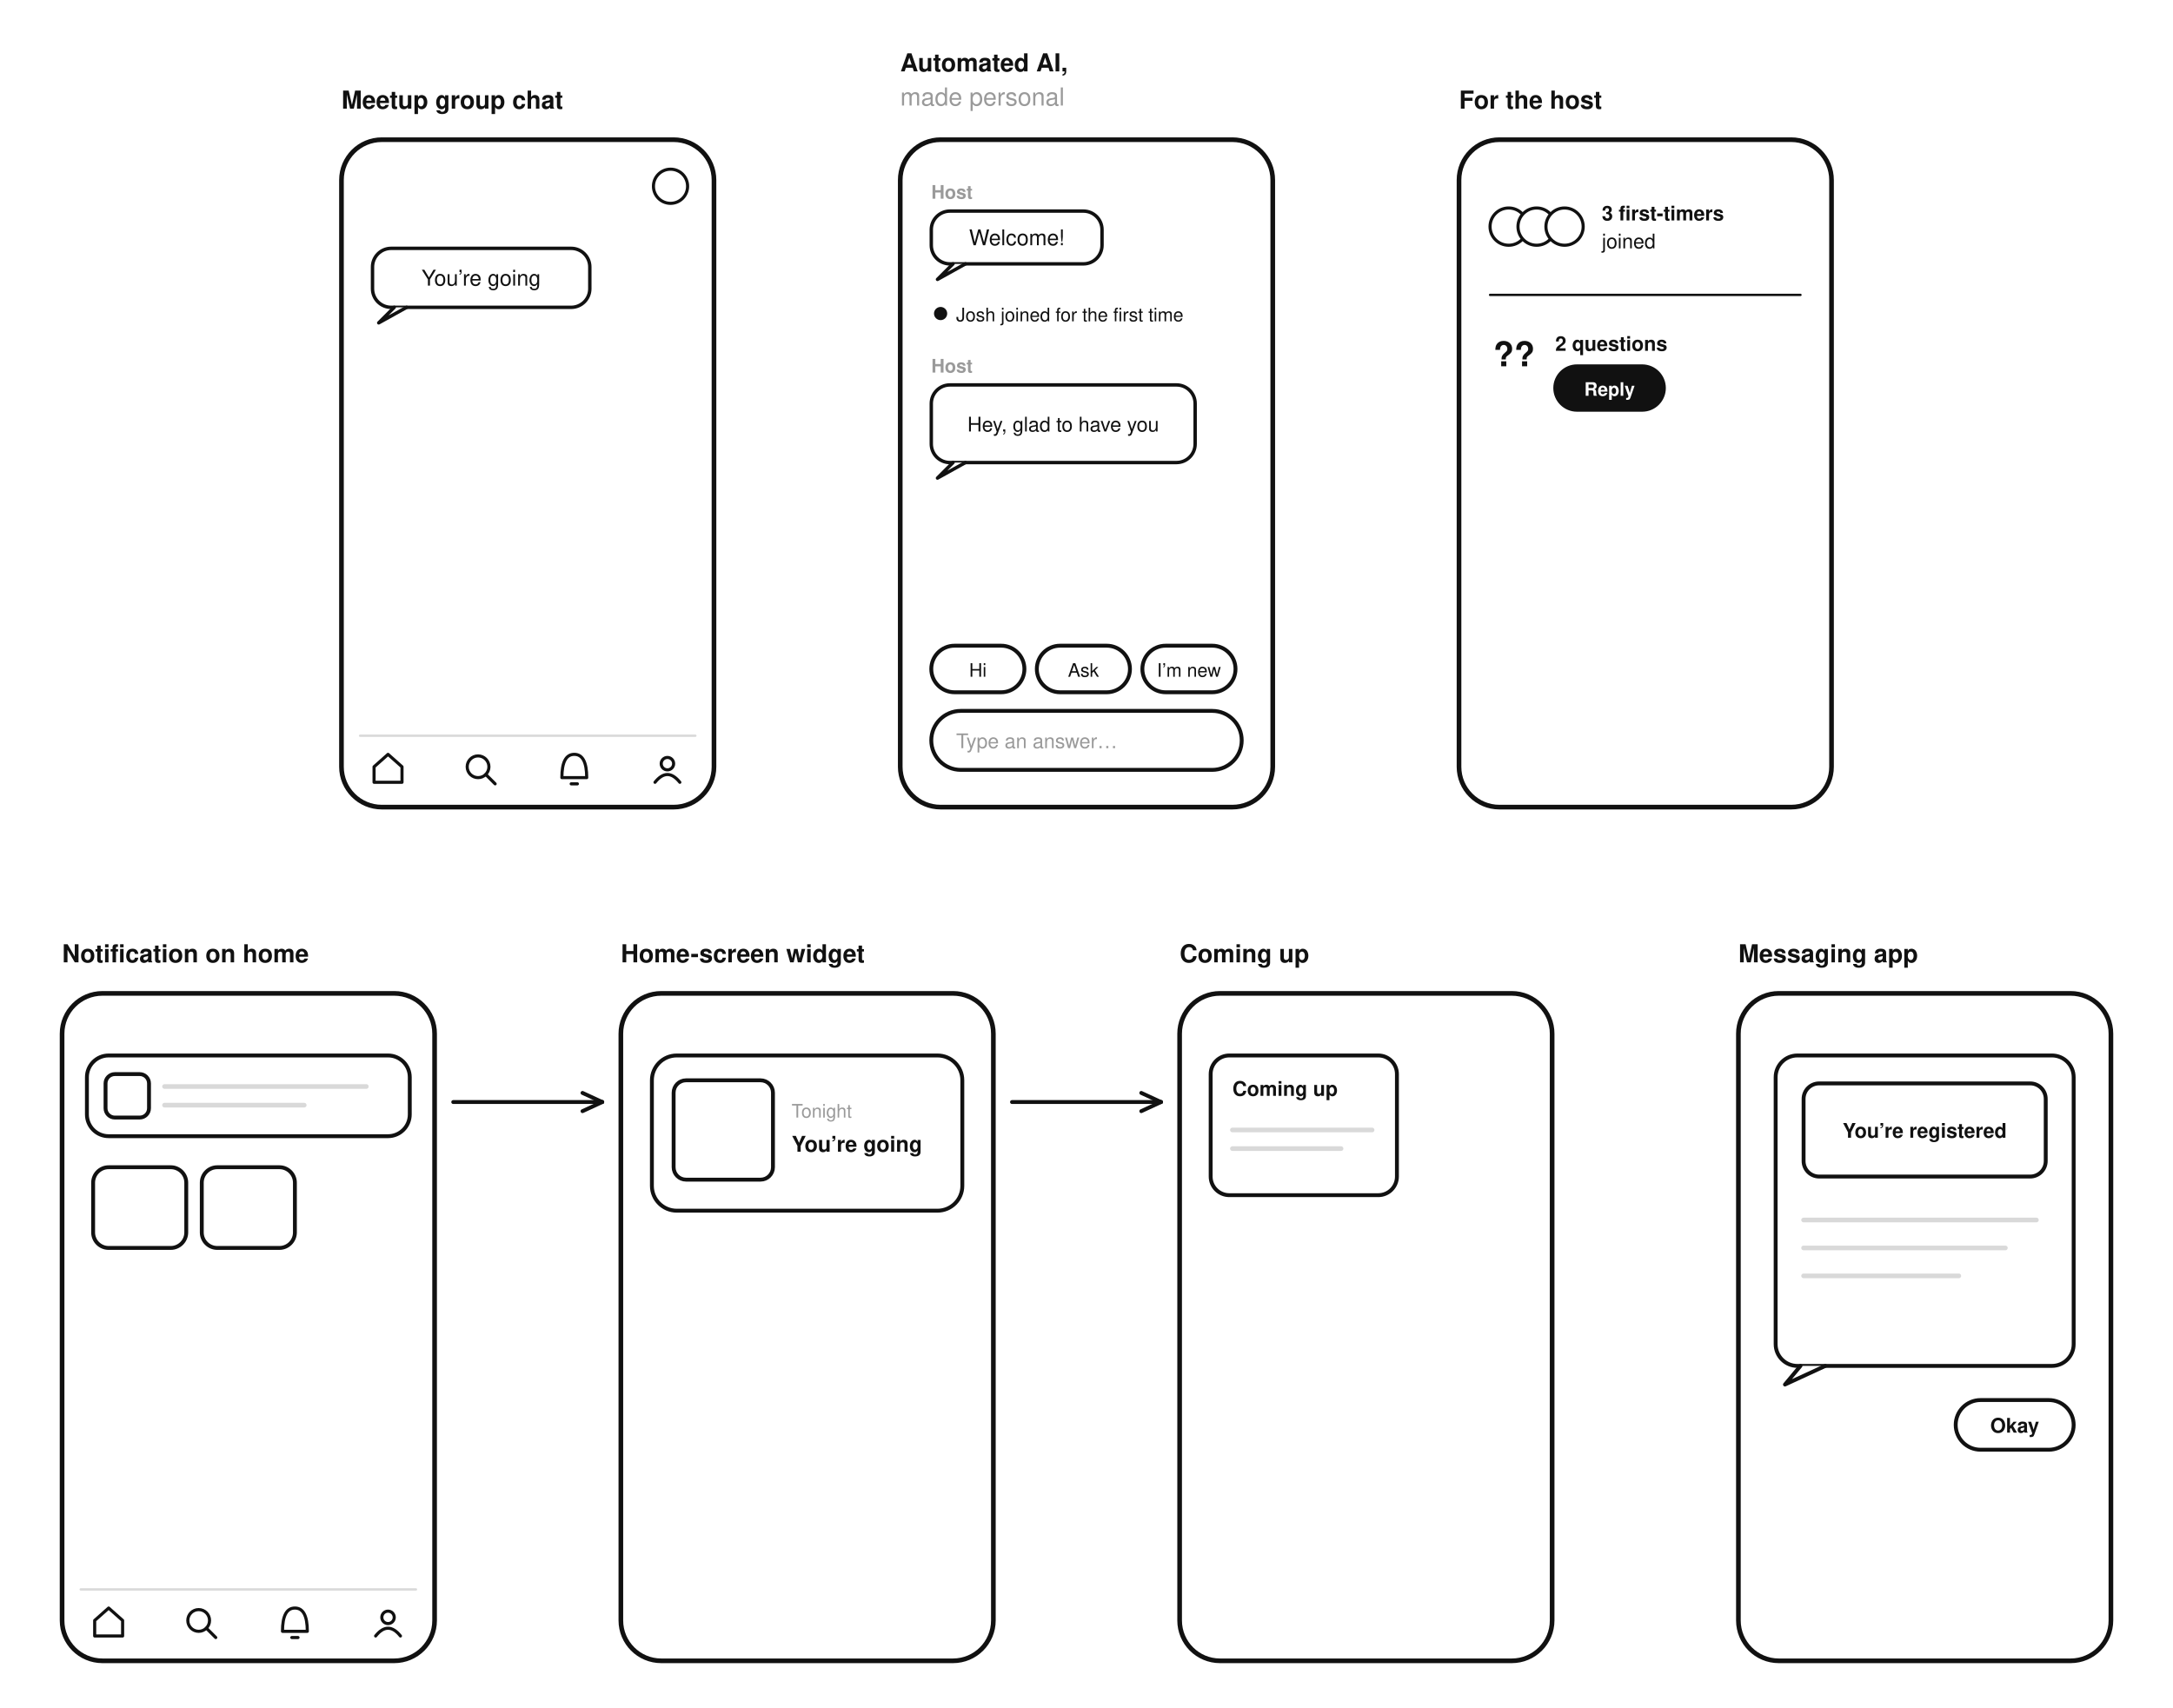
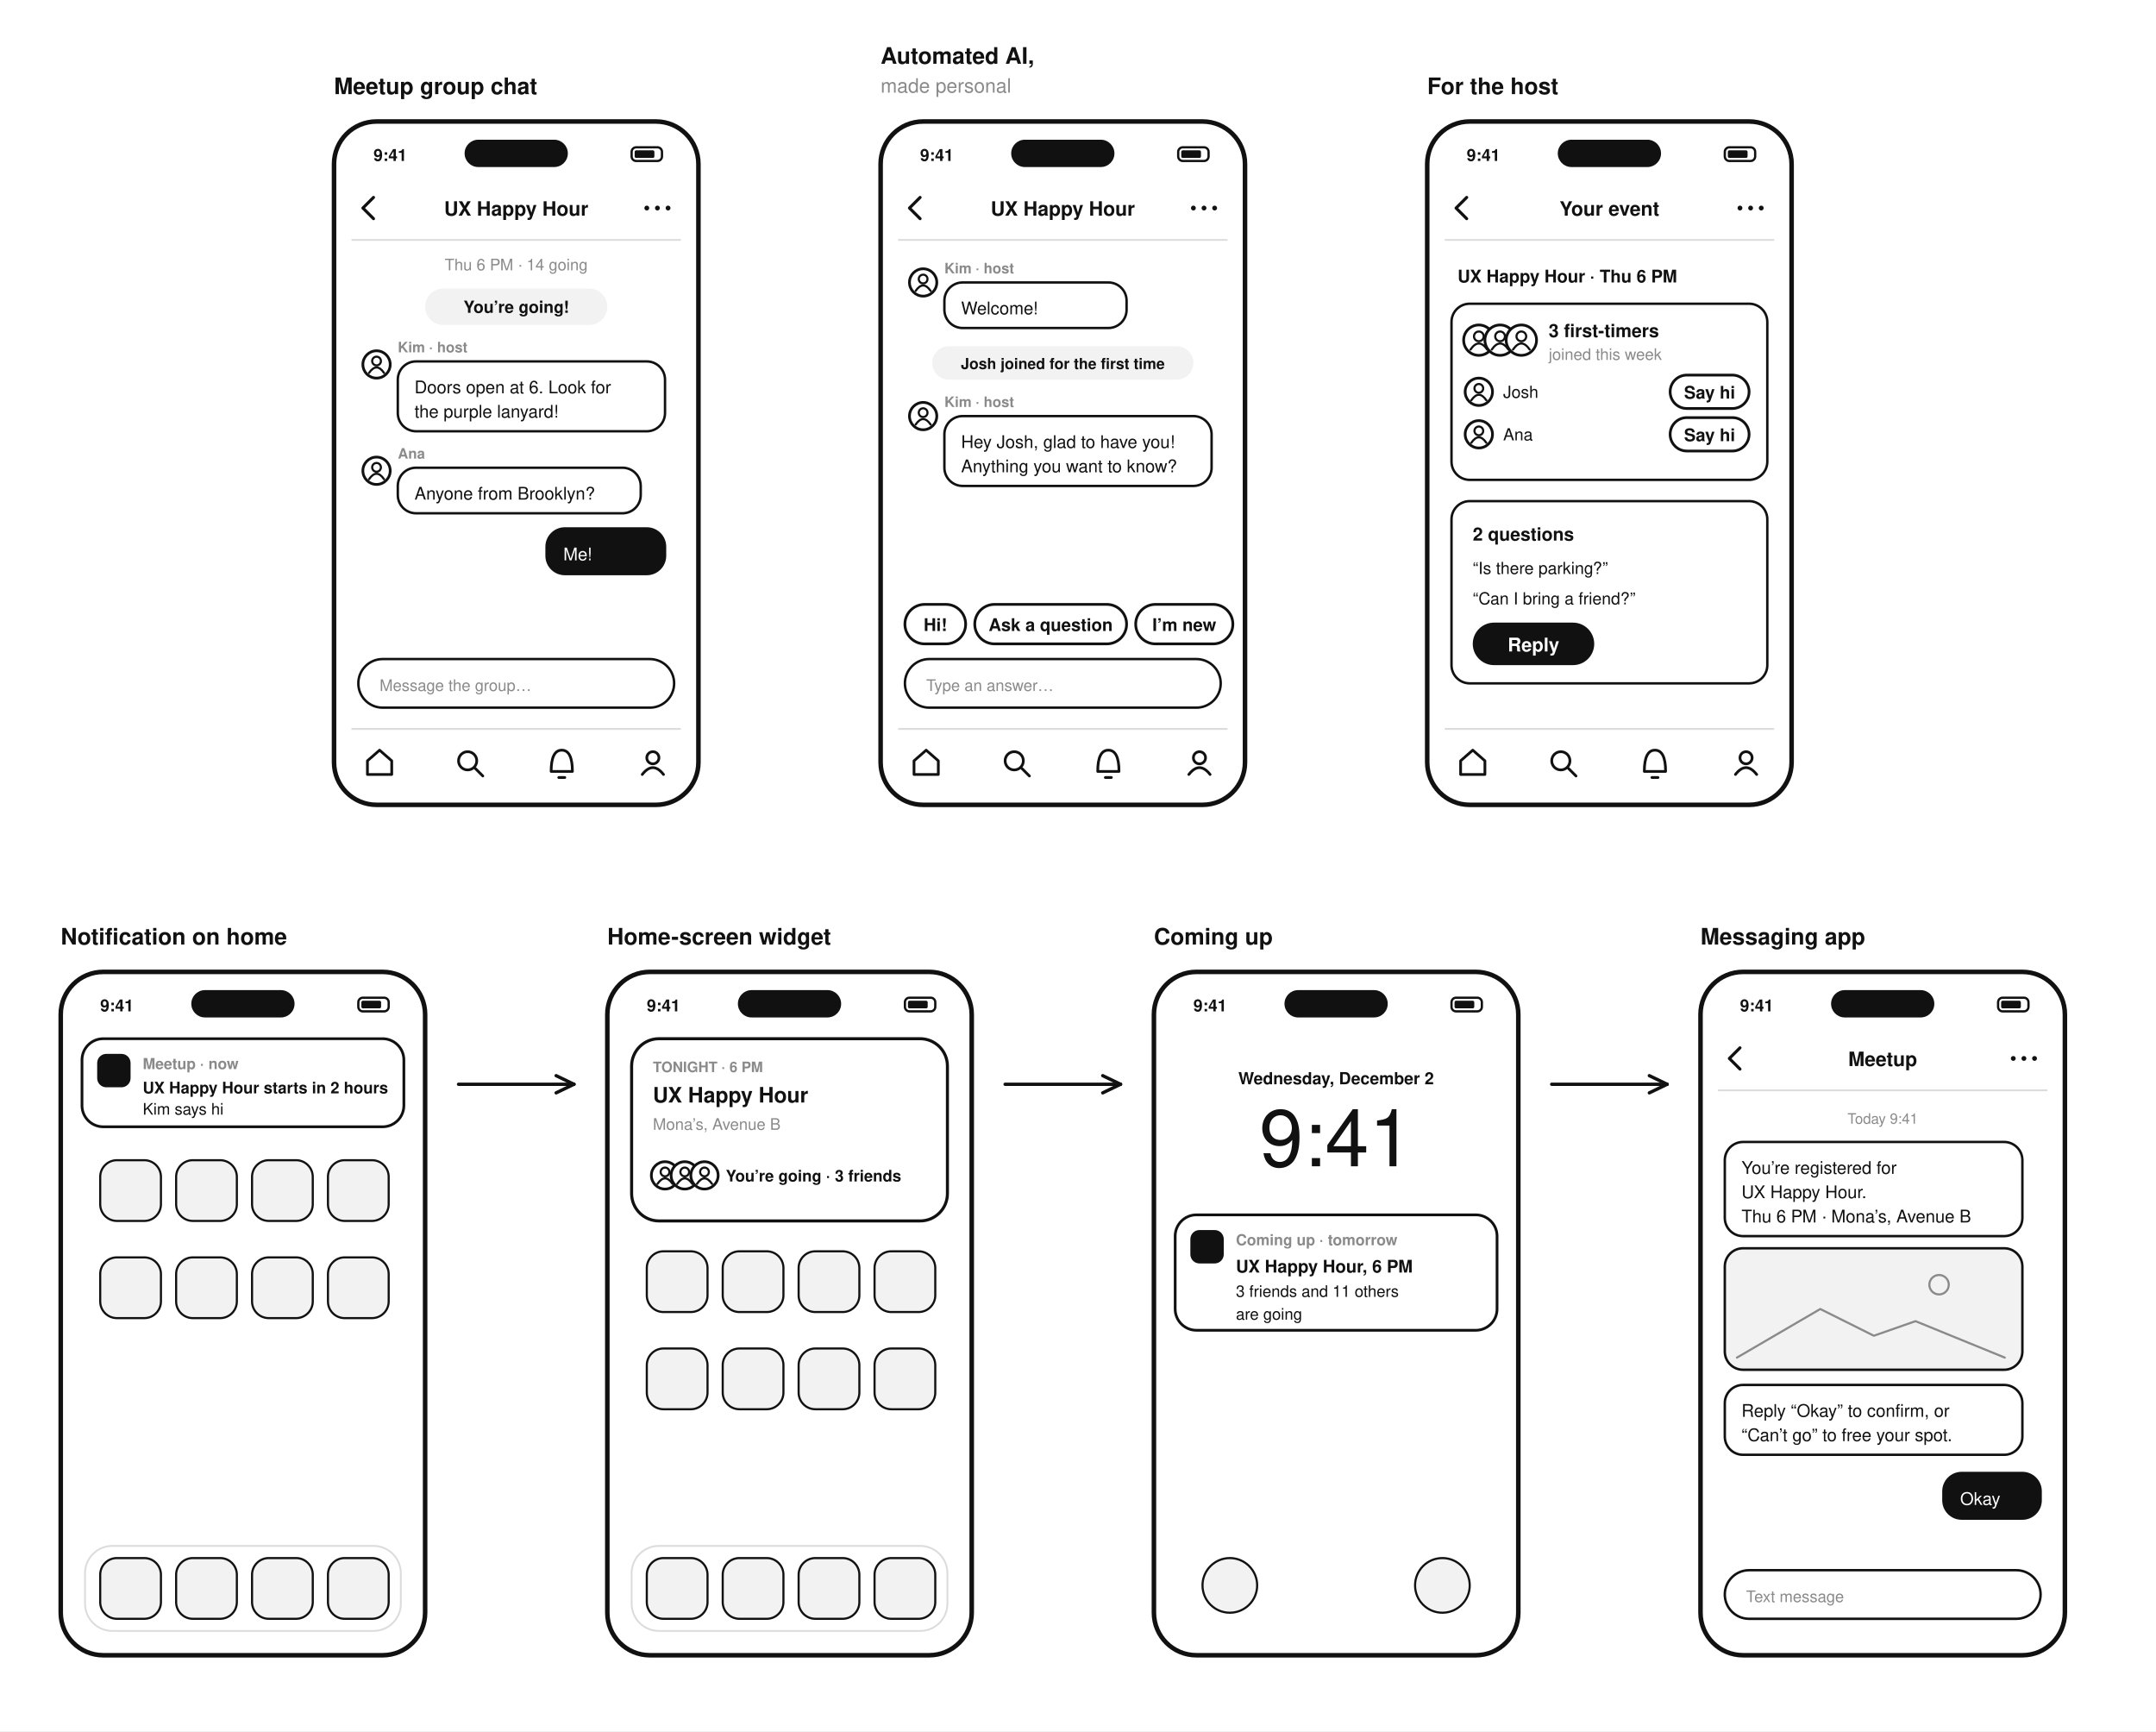
- <svg xmlns="http://www.w3.org/2000/svg" viewBox="70 50 1400 1100" font-family="Helvetica Neue, Helvetica, Arial, sans-serif">
-   <rect width="1600" height="1200" fill="#fff" />
-   <rect x="110" y="690" width="240" height="430" rx="26" fill="#fff" stroke="#111" stroke-width="3" />
-   <rect x="470" y="690" width="240" height="430" rx="26" fill="#fff" stroke="#111" stroke-width="3" />
-   <rect x="830" y="690" width="240" height="430" rx="26" fill="#fff" stroke="#111" stroke-width="3" />
-   <rect x="1190" y="690" width="240" height="430" rx="26" fill="#fff" stroke="#111" stroke-width="3" />
-   <rect x="290" y="140" width="240" height="430" rx="26" fill="#fff" stroke="#111" stroke-width="3" />
-   <rect x="650" y="140" width="240" height="430" rx="26" fill="#fff" stroke="#111" stroke-width="3" />
-   <rect x="1010" y="140" width="240" height="430" rx="26" fill="#fff" stroke="#111" stroke-width="3" />
-   <text x="290" y="120" font-size="16" font-weight="700" text-anchor="start" fill="#111">Meetup group chat</text>
-   <circle cx="502" cy="170" r="11" fill="none" stroke="#111" stroke-width="2" />
-   <rect x="310" y="210" width="140" height="38" rx="12" fill="#fff" stroke="#111" stroke-width="2.2" />
-   <path d="M324,248 l-10,10 l18,-10" stroke="#111" stroke-width="2.2" fill="#fff" stroke-linecap="round" stroke-linejoin="round" />
-   <text x="380.0" y="234.0" font-size="14" font-weight="400" text-anchor="middle" fill="#111">You’re going</text>
-   <line x1="302" y1="524" x2="518" y2="524" stroke="#d9d9d9" stroke-width="1.5" stroke-linecap="round" />
-   <path d="M311.0,554 V544 L320.0,536 L329.0,544 V554 Z" stroke="#111" stroke-width="2" fill="none" stroke-linecap="round" stroke-linejoin="round" />
-   <circle cx="378.0" cy="544" r="7" fill="none" stroke="#111" stroke-width="2" />
-   <line x1="383.0" y1="549" x2="389.0" y2="555" stroke="#111" stroke-width="2" stroke-linecap="round" />
-   <path d="M432.0,551 Q432.0,536 440.0,536 Q448.0,536 448.0,551 Z M438.0,555 h4" stroke="#111" stroke-width="2" fill="none" stroke-linecap="round" stroke-linejoin="round" />
-   <circle cx="500.0" cy="542" r="4" fill="none" stroke="#111" stroke-width="2" />
-   <path d="M492.0,554 Q500.0,544 508.0,554" stroke="#111" stroke-width="2" fill="none" stroke-linecap="round" stroke-linejoin="round" />
-   <text x="650" y="96" font-size="16" font-weight="700" text-anchor="start" fill="#111">Automated AI,</text>
-   <text x="650" y="118" font-size="16" font-weight="400" text-anchor="start" fill="#9a9a9a">made personal</text>
-   <text x="670" y="178" font-size="12" font-weight="600" text-anchor="start" fill="#9a9a9a">Host</text>
-   <rect x="670" y="186" width="110" height="34" rx="12" fill="#fff" stroke="#111" stroke-width="2.2" />
-   <path d="M684,220 l-10,10 l18,-10" stroke="#111" stroke-width="2.2" fill="#fff" stroke-linecap="round" stroke-linejoin="round" />
-   <text x="725.0" y="208.0" font-size="14" font-weight="400" text-anchor="middle" fill="#111">Welcome!</text>
-   <circle cx="676" cy="252" r="3" fill="#111" stroke="#111" stroke-width="2.5" />
-   <text x="686" y="257" font-size="12" font-weight="400" text-anchor="start" fill="#111">Josh joined for the first time</text>
-   <text x="670" y="290" font-size="12" font-weight="600" text-anchor="start" fill="#9a9a9a">Host</text>
-   <rect x="670" y="298" width="170" height="50" rx="12" fill="#fff" stroke="#111" stroke-width="2.2" />
-   <path d="M684,348 l-10,10 l18,-10" stroke="#111" stroke-width="2.2" fill="#fff" stroke-linecap="round" stroke-linejoin="round" />
-   <text x="755.0" y="328.0" font-size="13" font-weight="400" text-anchor="middle" fill="#111">Hey, glad to have you</text>
-   <rect x="670" y="466" width="60" height="30" rx="15" fill="none" stroke="#111" stroke-width="2.5" />
-   <text x="700" y="486" font-size="12" font-weight="400" text-anchor="middle" fill="#111">Hi</text>
-   <rect x="738" y="466" width="60" height="30" rx="15" fill="none" stroke="#111" stroke-width="2.5" />
-   <text x="768" y="486" font-size="12" font-weight="400" text-anchor="middle" fill="#111">Ask</text>
-   <rect x="806" y="466" width="60" height="30" rx="15" fill="none" stroke="#111" stroke-width="2.5" />
-   <text x="836" y="486" font-size="12" font-weight="400" text-anchor="middle" fill="#111">I’m new</text>
-   <rect x="670" y="508" width="200" height="38" rx="19" fill="none" stroke="#111" stroke-width="2.5" />
-   <text x="686" y="532" font-size="13" font-weight="400" text-anchor="start" fill="#9a9a9a">Type an answer…</text>
-   <text x="1010" y="120" font-size="16" font-weight="700" text-anchor="start" fill="#111">For the host</text>
-   <circle cx="1042" cy="196" r="12" fill="#fff" stroke="#111" stroke-width="2" />
-   <circle cx="1060" cy="196" r="12" fill="#fff" stroke="#111" stroke-width="2" />
-   <circle cx="1078" cy="196" r="12" fill="#fff" stroke="#111" stroke-width="2" />
-   <text x="1102" y="192" font-size="13" font-weight="600" text-anchor="start" fill="#111">3 first-timers</text>
-   <text x="1102" y="210" font-size="13" font-weight="400" text-anchor="start" fill="#111">joined</text>
-   <line x1="1030" y1="240" x2="1230" y2="240" stroke="#111" stroke-width="1.5" stroke-linecap="round" />
-   <text x="1032" y="286" font-size="22" font-weight="700" text-anchor="start" fill="#111">??</text>
-   <text x="1072" y="276" font-size="13" font-weight="600" text-anchor="start" fill="#111">2 questions</text>
-   <rect x="1072" y="286" width="70" height="28" rx="14" fill="#111" stroke="#111" stroke-width="2.5" />
-   <text x="1107" y="305" font-size="12" font-weight="600" text-anchor="middle" fill="#fff">Reply</text>
-   <text x="110" y="670" font-size="16" font-weight="700" text-anchor="start" fill="#111">Notification on home</text>
-   <rect x="126" y="730" width="208" height="52" rx="14" fill="none" stroke="#111" stroke-width="2.5" />
-   <rect x="138" y="742" width="28" height="28" rx="6" fill="none" stroke="#111" stroke-width="2.5" />
-   <line x1="176" y1="750" x2="306" y2="750" stroke="#d9d9d9" stroke-width="3" stroke-linecap="round" />
-   <line x1="176" y1="762" x2="266" y2="762" stroke="#d9d9d9" stroke-width="3" stroke-linecap="round" />
-   <rect x="130" y="802" width="60" height="52" rx="10" fill="none" stroke="#111" stroke-width="2.5" />
-   <rect x="200" y="802" width="60" height="52" rx="10" fill="none" stroke="#111" stroke-width="2.5" />
-   <line x1="122" y1="1074" x2="338" y2="1074" stroke="#d9d9d9" stroke-width="1.5" stroke-linecap="round" />
-   <path d="M131.0,1104 V1094 L140.0,1086 L149.0,1094 V1104 Z" stroke="#111" stroke-width="2" fill="none" stroke-linecap="round" stroke-linejoin="round" />
-   <circle cx="198.0" cy="1094" r="7" fill="none" stroke="#111" stroke-width="2" />
-   <line x1="203.0" y1="1099" x2="209.0" y2="1105" stroke="#111" stroke-width="2" stroke-linecap="round" />
-   <path d="M252.0,1101 Q252.0,1086 260.0,1086 Q268.0,1086 268.0,1101 Z M258.0,1105 h4" stroke="#111" stroke-width="2" fill="none" stroke-linecap="round" stroke-linejoin="round" />
-   <circle cx="320.0" cy="1092" r="4" fill="none" stroke="#111" stroke-width="2" />
-   <path d="M312.0,1104 Q320.0,1094 328.0,1104" stroke="#111" stroke-width="2" fill="none" stroke-linecap="round" stroke-linejoin="round" />
-   <text x="470" y="670" font-size="16" font-weight="700" text-anchor="start" fill="#111">Home-screen widget</text>
-   <rect x="490" y="730" width="200" height="100" rx="16" fill="none" stroke="#111" stroke-width="2.5" />
-   <rect x="504" y="746" width="64" height="64" rx="8" fill="none" stroke="#111" stroke-width="2.5" />
-   <text x="580" y="770" font-size="12" font-weight="400" text-anchor="start" fill="#9a9a9a">Tonight</text>
-   <text x="580" y="792" font-size="14" font-weight="600" text-anchor="start" fill="#111">You’re going</text>
-   <text x="830" y="670" font-size="16" font-weight="700" text-anchor="start" fill="#111">Coming up</text>
-   <rect x="850" y="730" width="120" height="90" rx="12" fill="none" stroke="#111" stroke-width="2.5" />
-   <text x="864" y="756" font-size="13" font-weight="600" text-anchor="start" fill="#111">Coming up</text>
-   <line x1="864" y1="778" x2="954" y2="778" stroke="#d9d9d9" stroke-width="3" stroke-linecap="round" />
-   <line x1="864" y1="790" x2="934" y2="790" stroke="#d9d9d9" stroke-width="3" stroke-linecap="round" />
-   <text x="1190" y="670" font-size="16" font-weight="700" text-anchor="start" fill="#111">Messaging app</text>
-   <rect x="1214" y="730" width="192" height="200" rx="14" fill="none" stroke="#111" stroke-width="2.5" />
-   <rect x="1232" y="748" width="156" height="60" rx="10" fill="none" stroke="#111" stroke-width="2.5" />
-   <text x="1310" y="783" font-size="13" font-weight="600" text-anchor="middle" fill="#111">You’re registered</text>
-   <line x1="1232" y1="836" x2="1382" y2="836" stroke="#d9d9d9" stroke-width="3" stroke-linecap="round" />
-   <line x1="1232" y1="854" x2="1362" y2="854" stroke="#d9d9d9" stroke-width="3" stroke-linecap="round" />
-   <line x1="1232" y1="872" x2="1332" y2="872" stroke="#d9d9d9" stroke-width="3" stroke-linecap="round" />
-   <path d="M1230,930 l-10,12 l26,-12" stroke="#111" stroke-width="2.5" fill="#fff" stroke-linecap="round" stroke-linejoin="round" />
-   <rect x="1330" y="952" width="76" height="32" rx="16" fill="none" stroke="#111" stroke-width="2.5" />
-   <text x="1368" y="973" font-size="13" font-weight="600" text-anchor="middle" fill="#111">Okay</text>
-   <line x1="362" y1="760" x2="458" y2="760" stroke="#111" stroke-width="2.5" stroke-linecap="round" />
-   <line x1="458" y1="760" x2="445.294" y2="754.121" stroke="#111" stroke-width="2.5" stroke-linecap="round" />
-   <line x1="458" y1="760" x2="445.294" y2="765.879" stroke="#111" stroke-width="2.5" stroke-linecap="round" />
-   <line x1="722" y1="760" x2="818" y2="760" stroke="#111" stroke-width="2.5" stroke-linecap="round" />
-   <line x1="818" y1="760" x2="805.294" y2="754.121" stroke="#111" stroke-width="2.5" stroke-linecap="round" />
-   <line x1="818" y1="760" x2="805.294" y2="765.879" stroke="#111" stroke-width="2.5" stroke-linecap="round" />
+ <svg xmlns="http://www.w3.org/2000/svg" viewBox="70 40 1420 1140" font-family="Helvetica Neue, Helvetica, Arial, sans-serif">
+   <rect x="70" y="40" width="1420" height="1140" fill="#fff" />
+   <rect x="290" y="120" width="240" height="450" rx="28" fill="#fff" stroke="#111" stroke-width="3" />
+   <text x="316" y="146" font-size="11" font-weight="700" text-anchor="start" fill="#111">9:41</text>
+   <rect x="376.0" y="132" width="68" height="18" rx="9" fill="#111" stroke="#111" stroke-width="0" />
+   <rect x="486" y="137" width="20" height="9" rx="3" fill="none" stroke="#111" stroke-width="1.5" />
+   <rect x="488" y="139" width="13" height="5" rx="1" fill="#111" stroke="#111" stroke-width="0" />
+   <rect x="650" y="120" width="240" height="450" rx="28" fill="#fff" stroke="#111" stroke-width="3" />
+   <text x="676" y="146" font-size="11" font-weight="700" text-anchor="start" fill="#111">9:41</text>
+   <rect x="736.0" y="132" width="68" height="18" rx="9" fill="#111" stroke="#111" stroke-width="0" />
+   <rect x="846" y="137" width="20" height="9" rx="3" fill="none" stroke="#111" stroke-width="1.5" />
+   <rect x="848" y="139" width="13" height="5" rx="1" fill="#111" stroke="#111" stroke-width="0" />
+   <rect x="1010" y="120" width="240" height="450" rx="28" fill="#fff" stroke="#111" stroke-width="3" />
+   <text x="1036" y="146" font-size="11" font-weight="700" text-anchor="start" fill="#111">9:41</text>
+   <rect x="1096.0" y="132" width="68" height="18" rx="9" fill="#111" stroke="#111" stroke-width="0" />
+   <rect x="1206" y="137" width="20" height="9" rx="3" fill="none" stroke="#111" stroke-width="1.5" />
+   <rect x="1208" y="139" width="13" height="5" rx="1" fill="#111" stroke="#111" stroke-width="0" />
+   <rect x="110" y="680" width="240" height="450" rx="28" fill="#fff" stroke="#111" stroke-width="3" />
+   <text x="136" y="706" font-size="11" font-weight="700" text-anchor="start" fill="#111">9:41</text>
+   <rect x="196.0" y="692" width="68" height="18" rx="9" fill="#111" stroke="#111" stroke-width="0" />
+   <rect x="306" y="697" width="20" height="9" rx="3" fill="none" stroke="#111" stroke-width="1.5" />
+   <rect x="308" y="699" width="13" height="5" rx="1" fill="#111" stroke="#111" stroke-width="0" />
+   <rect x="470" y="680" width="240" height="450" rx="28" fill="#fff" stroke="#111" stroke-width="3" />
+   <text x="496" y="706" font-size="11" font-weight="700" text-anchor="start" fill="#111">9:41</text>
+   <rect x="556.0" y="692" width="68" height="18" rx="9" fill="#111" stroke="#111" stroke-width="0" />
+   <rect x="666" y="697" width="20" height="9" rx="3" fill="none" stroke="#111" stroke-width="1.5" />
+   <rect x="668" y="699" width="13" height="5" rx="1" fill="#111" stroke="#111" stroke-width="0" />
+   <rect x="830" y="680" width="240" height="450" rx="28" fill="#fff" stroke="#111" stroke-width="3" />
+   <text x="856" y="706" font-size="11" font-weight="700" text-anchor="start" fill="#111">9:41</text>
+   <rect x="916.0" y="692" width="68" height="18" rx="9" fill="#111" stroke="#111" stroke-width="0" />
+   <rect x="1026" y="697" width="20" height="9" rx="3" fill="none" stroke="#111" stroke-width="1.5" />
+   <rect x="1028" y="699" width="13" height="5" rx="1" fill="#111" stroke="#111" stroke-width="0" />
+   <rect x="1190" y="680" width="240" height="450" rx="28" fill="#fff" stroke="#111" stroke-width="3" />
+   <text x="1216" y="706" font-size="11" font-weight="700" text-anchor="start" fill="#111">9:41</text>
+   <rect x="1276.0" y="692" width="68" height="18" rx="9" fill="#111" stroke="#111" stroke-width="0" />
+   <rect x="1386" y="697" width="20" height="9" rx="3" fill="none" stroke="#111" stroke-width="1.5" />
+   <rect x="1388" y="699" width="13" height="5" rx="1" fill="#111" stroke="#111" stroke-width="0" />
+   <text x="290" y="102" font-size="15" font-weight="700" text-anchor="start" fill="#111">Meetup group chat</text>
+   <path d="M316,170 l-7,7 l7,7" stroke="#111" stroke-width="2" fill="none" stroke-linecap="round" stroke-linejoin="round" />
+   <text x="410.0" y="182" font-size="13" font-weight="700" text-anchor="middle" fill="#111">UX Happy Hour</text>
+   <circle cx="496" cy="177" r="1.6" fill="#111" stroke="#111" stroke-width="0" />
+   <circle cx="503" cy="177" r="1.6" fill="#111" stroke="#111" stroke-width="0" />
+   <circle cx="510" cy="177" r="1.6" fill="#111" stroke="#111" stroke-width="0" />
+   <line x1="302" y1="198" x2="518" y2="198" stroke="#dcdcdc" stroke-width="1.2" stroke-linecap="round" />
+   <text x="410.0" y="194" font-size="1" font-weight="400" text-anchor="start" fill="#111" />
+   <text x="410.0" y="218" font-size="10.5" font-weight="400" text-anchor="middle" fill="#8a8a8a">Thu 6 PM · 14 going</text>
+   <rect x="350" y="230" width="120" height="24" rx="12" fill="#f2f2f2" stroke="#111" stroke-width="0" />
+   <text x="410" y="246" font-size="11" font-weight="700" text-anchor="middle" fill="#111">You’re going!</text>
+   <circle cx="318" cy="280" r="9" fill="#fff" stroke="#111" stroke-width="1.8" />
+   <circle cx="318" cy="277.75" r="2.88" fill="none" stroke="#111" stroke-width="1.4" />
+   <path d="M313.05,285.58 q4.95,-7.2 9.9,0" stroke="#111" stroke-width="1.4" fill="none" stroke-linecap="round" stroke-linejoin="round" />
+   <text x="332" y="272" font-size="9.5" font-weight="700" text-anchor="start" fill="#8a8a8a">Kim · host</text>
+   <rect x="332" y="278" width="176" height="46" rx="12" fill="#fff" stroke="#111" stroke-width="1.6" />
+   <text x="343" y="299" font-size="11.5" font-weight="400" text-anchor="start" fill="#111">Doors open at 6. Look for</text>
+   <text x="343" y="315" font-size="11.5" font-weight="400" text-anchor="start" fill="#111">the purple lanyard!</text>
+   <circle cx="318" cy="350" r="9" fill="#fff" stroke="#111" stroke-width="1.8" />
+   <circle cx="318" cy="347.75" r="2.88" fill="none" stroke="#111" stroke-width="1.4" />
+   <path d="M313.05,355.58 q4.95,-7.2 9.9,0" stroke="#111" stroke-width="1.4" fill="none" stroke-linecap="round" stroke-linejoin="round" />
+   <text x="332" y="342" font-size="9.5" font-weight="700" text-anchor="start" fill="#8a8a8a">Ana</text>
+   <rect x="332" y="348" width="160" height="30" rx="12" fill="#fff" stroke="#111" stroke-width="1.6" />
+   <text x="343" y="369" font-size="11.5" font-weight="400" text-anchor="start" fill="#111">Anyone from Brooklyn?</text>
+   <rect x="430" y="388" width="78" height="30" rx="12" fill="#111" stroke="#111" stroke-width="1.6" />
+   <text x="441" y="409" font-size="11.5" font-weight="400" text-anchor="start" fill="#fff">Me!</text>
+   <rect x="306" y="474" width="208" height="32" rx="16" fill="#fff" stroke="#111" stroke-width="1.6" />
+   <text x="320" y="495" font-size="10.5" font-weight="400" text-anchor="start" fill="#8a8a8a">Message the group…</text>
+   <line x1="302" y1="520" x2="518" y2="520" stroke="#dcdcdc" stroke-width="1.2" stroke-linecap="round" />
+   <path d="M312.0,550 V541 L320.0,534 L328.0,541 V550 Z" stroke="#111" stroke-width="1.8" fill="none" stroke-linecap="round" stroke-linejoin="round" />
+   <circle cx="378.0" cy="541" r="6" fill="none" stroke="#111" stroke-width="1.8" />
+   <line x1="383.0" y1="546" x2="388.0" y2="551" stroke="#111" stroke-width="1.8" stroke-linecap="round" />
+   <path d="M433.0,548 Q433.0,534 440.0,534 Q447.0,534 447.0,548 Z M438.0,552 h4" stroke="#111" stroke-width="1.8" fill="none" stroke-linecap="round" stroke-linejoin="round" />
+   <circle cx="500.0" cy="539" r="4" fill="none" stroke="#111" stroke-width="1.8" />
+   <path d="M493.0,550 Q500.0,541 507.0,550" stroke="#111" stroke-width="1.8" fill="none" stroke-linecap="round" stroke-linejoin="round" />
+   <text x="650" y="82" font-size="15" font-weight="700" text-anchor="start" fill="#111">Automated AI,</text>
+   <text x="650" y="101" font-size="13" font-weight="400" text-anchor="start" fill="#8a8a8a">made personal</text>
+   <path d="M676,170 l-7,7 l7,7" stroke="#111" stroke-width="2" fill="none" stroke-linecap="round" stroke-linejoin="round" />
+   <text x="770.0" y="182" font-size="13" font-weight="700" text-anchor="middle" fill="#111">UX Happy Hour</text>
+   <circle cx="856" cy="177" r="1.6" fill="#111" stroke="#111" stroke-width="0" />
+   <circle cx="863" cy="177" r="1.6" fill="#111" stroke="#111" stroke-width="0" />
+   <circle cx="870" cy="177" r="1.6" fill="#111" stroke="#111" stroke-width="0" />
+   <line x1="662" y1="198" x2="878" y2="198" stroke="#dcdcdc" stroke-width="1.2" stroke-linecap="round" />
+   <circle cx="678" cy="226" r="9" fill="#fff" stroke="#111" stroke-width="1.8" />
+   <circle cx="678" cy="223.75" r="2.88" fill="none" stroke="#111" stroke-width="1.4" />
+   <path d="M673.05,231.58 q4.95,-7.2 9.9,0" stroke="#111" stroke-width="1.4" fill="none" stroke-linecap="round" stroke-linejoin="round" />
+   <text x="692" y="220" font-size="9.5" font-weight="700" text-anchor="start" fill="#8a8a8a">Kim · host</text>
+   <rect x="692" y="226" width="120" height="30" rx="12" fill="#fff" stroke="#111" stroke-width="1.6" />
+   <text x="703" y="247" font-size="11.5" font-weight="400" text-anchor="start" fill="#111">Welcome!</text>
+   <rect x="684" y="268" width="172" height="22" rx="11" fill="#f2f2f2" stroke="#111" stroke-width="0" />
+   <text x="770" y="283" font-size="10" font-weight="600" text-anchor="middle" fill="#111">Josh joined for the first time</text>
+   <circle cx="678" cy="314" r="9" fill="#fff" stroke="#111" stroke-width="1.8" />
+   <circle cx="678" cy="311.75" r="2.88" fill="none" stroke="#111" stroke-width="1.4" />
+   <path d="M673.05,319.58 q4.95,-7.2 9.9,0" stroke="#111" stroke-width="1.4" fill="none" stroke-linecap="round" stroke-linejoin="round" />
+   <text x="692" y="308" font-size="9.5" font-weight="700" text-anchor="start" fill="#8a8a8a">Kim · host</text>
+   <rect x="692" y="314" width="176" height="46" rx="12" fill="#fff" stroke="#111" stroke-width="1.6" />
+   <text x="703" y="335" font-size="11.5" font-weight="400" text-anchor="start" fill="#111">Hey Josh, glad to have you!</text>
+   <text x="703" y="351" font-size="11.5" font-weight="400" text-anchor="start" fill="#111">Anything you want to know?</text>
+   <rect x="666" y="438" width="40" height="26" rx="13.0" fill="#fff" stroke="#111" stroke-width="1.8" />
+   <text x="686.0" y="455.5" font-size="11.5" font-weight="600" text-anchor="middle" fill="#111">Hi!</text>
+   <rect x="712" y="438" width="100" height="26" rx="13.0" fill="#fff" stroke="#111" stroke-width="1.8" />
+   <text x="762.0" y="455.5" font-size="11.5" font-weight="600" text-anchor="middle" fill="#111">Ask a question</text>
+   <rect x="818" y="438" width="64" height="26" rx="13.0" fill="#fff" stroke="#111" stroke-width="1.8" />
+   <text x="850.0" y="455.5" font-size="11.5" font-weight="600" text-anchor="middle" fill="#111">I’m new</text>
+   <rect x="666" y="474" width="208" height="32" rx="16" fill="#fff" stroke="#111" stroke-width="1.6" />
+   <text x="680" y="495" font-size="10.5" font-weight="400" text-anchor="start" fill="#8a8a8a">Type an answer…</text>
+   <line x1="662" y1="520" x2="878" y2="520" stroke="#dcdcdc" stroke-width="1.2" stroke-linecap="round" />
+   <path d="M672.0,550 V541 L680.0,534 L688.0,541 V550 Z" stroke="#111" stroke-width="1.8" fill="none" stroke-linecap="round" stroke-linejoin="round" />
+   <circle cx="738.0" cy="541" r="6" fill="none" stroke="#111" stroke-width="1.8" />
+   <line x1="743.0" y1="546" x2="748.0" y2="551" stroke="#111" stroke-width="1.8" stroke-linecap="round" />
+   <path d="M793.0,548 Q793.0,534 800.0,534 Q807.0,534 807.0,548 Z M798.0,552 h4" stroke="#111" stroke-width="1.8" fill="none" stroke-linecap="round" stroke-linejoin="round" />
+   <circle cx="860.0" cy="539" r="4" fill="none" stroke="#111" stroke-width="1.8" />
+   <path d="M853.0,550 Q860.0,541 867.0,550" stroke="#111" stroke-width="1.8" fill="none" stroke-linecap="round" stroke-linejoin="round" />
+   <text x="1010" y="102" font-size="15" font-weight="700" text-anchor="start" fill="#111">For the host</text>
+   <path d="M1036,170 l-7,7 l7,7" stroke="#111" stroke-width="2" fill="none" stroke-linecap="round" stroke-linejoin="round" />
+   <text x="1130.0" y="182" font-size="13" font-weight="700" text-anchor="middle" fill="#111">Your event</text>
+   <circle cx="1216" cy="177" r="1.6" fill="#111" stroke="#111" stroke-width="0" />
+   <circle cx="1223" cy="177" r="1.6" fill="#111" stroke="#111" stroke-width="0" />
+   <circle cx="1230" cy="177" r="1.6" fill="#111" stroke="#111" stroke-width="0" />
+   <line x1="1022" y1="198" x2="1238" y2="198" stroke="#dcdcdc" stroke-width="1.2" stroke-linecap="round" />
+   <text x="1030" y="226" font-size="11.5" font-weight="700" text-anchor="start" fill="#111">UX Happy Hour · Thu 6 PM</text>
+   <rect x="1026" y="240" width="208" height="116" rx="12" fill="#fff" stroke="#111" stroke-width="1.6" />
+   <circle cx="1044" cy="264" r="10" fill="#fff" stroke="#111" stroke-width="1.8" />
+   <circle cx="1044" cy="261.5" r="3.2" fill="none" stroke="#111" stroke-width="1.4" />
+   <path d="M1038.5,270.2 q5.5,-8.0 11.0,0" stroke="#111" stroke-width="1.4" fill="none" stroke-linecap="round" stroke-linejoin="round" />
+   <circle cx="1058" cy="264" r="10" fill="#fff" stroke="#111" stroke-width="1.8" />
+   <circle cx="1058" cy="261.5" r="3.2" fill="none" stroke="#111" stroke-width="1.4" />
+   <path d="M1052.5,270.2 q5.5,-8.0 11.0,0" stroke="#111" stroke-width="1.4" fill="none" stroke-linecap="round" stroke-linejoin="round" />
+   <circle cx="1072" cy="264" r="10" fill="#fff" stroke="#111" stroke-width="1.8" />
+   <circle cx="1072" cy="261.5" r="3.2" fill="none" stroke="#111" stroke-width="1.4" />
+   <path d="M1066.5,270.2 q5.5,-8.0 11.0,0" stroke="#111" stroke-width="1.4" fill="none" stroke-linecap="round" stroke-linejoin="round" />
+   <text x="1090" y="262" font-size="12" font-weight="700" text-anchor="start" fill="#111">3 first-timers</text>
+   <text x="1090" y="277" font-size="10.5" font-weight="400" text-anchor="start" fill="#8a8a8a">joined this week</text>
+   <circle cx="1044" cy="298" r="9" fill="#fff" stroke="#111" stroke-width="1.8" />
+   <circle cx="1044" cy="295.75" r="2.88" fill="none" stroke="#111" stroke-width="1.4" />
+   <path d="M1039.05,303.58 q4.95,-7.2 9.9,0" stroke="#111" stroke-width="1.4" fill="none" stroke-linecap="round" stroke-linejoin="round" />
+   <text x="1060" y="302" font-size="11" font-weight="400" text-anchor="start" fill="#111">Josh</text>
+   <rect x="1170" y="287" width="52" height="22" rx="11.0" fill="#fff" stroke="#111" stroke-width="1.8" />
+   <text x="1196.0" y="302.5" font-size="11.5" font-weight="600" text-anchor="middle" fill="#111">Say hi</text>
+   <circle cx="1044" cy="326" r="9" fill="#fff" stroke="#111" stroke-width="1.8" />
+   <circle cx="1044" cy="323.75" r="2.88" fill="none" stroke="#111" stroke-width="1.4" />
+   <path d="M1039.05,331.58 q4.95,-7.2 9.9,0" stroke="#111" stroke-width="1.4" fill="none" stroke-linecap="round" stroke-linejoin="round" />
+   <text x="1060" y="330" font-size="11" font-weight="400" text-anchor="start" fill="#111">Ana</text>
+   <rect x="1170" y="315" width="52" height="22" rx="11.0" fill="#fff" stroke="#111" stroke-width="1.8" />
+   <text x="1196.0" y="330.5" font-size="11.5" font-weight="600" text-anchor="middle" fill="#111">Say hi</text>
+   <rect x="1026" y="370" width="208" height="120" rx="12" fill="#fff" stroke="#111" stroke-width="1.6" />
+   <text x="1040" y="396" font-size="12" font-weight="700" text-anchor="start" fill="#111">2 questions</text>
+   <text x="1040" y="418" font-size="11" font-weight="400" text-anchor="start" fill="#111">“Is there parking?”</text>
+   <text x="1040" y="438" font-size="11" font-weight="400" text-anchor="start" fill="#111">“Can I bring a friend?”</text>
+   <rect x="1040" y="450" width="80" height="28" rx="14.0" fill="#111" stroke="#111" stroke-width="0" />
+   <text x="1080.0" y="469.0" font-size="12.5" font-weight="700" text-anchor="middle" fill="#fff">Reply</text>
+   <line x1="1022" y1="520" x2="1238" y2="520" stroke="#dcdcdc" stroke-width="1.2" stroke-linecap="round" />
+   <path d="M1032.0,550 V541 L1040.0,534 L1048.0,541 V550 Z" stroke="#111" stroke-width="1.8" fill="none" stroke-linecap="round" stroke-linejoin="round" />
+   <circle cx="1098.0" cy="541" r="6" fill="none" stroke="#111" stroke-width="1.8" />
+   <line x1="1103.0" y1="546" x2="1108.0" y2="551" stroke="#111" stroke-width="1.8" stroke-linecap="round" />
+   <path d="M1153.0,548 Q1153.0,534 1160.0,534 Q1167.0,534 1167.0,548 Z M1158.0,552 h4" stroke="#111" stroke-width="1.8" fill="none" stroke-linecap="round" stroke-linejoin="round" />
+   <circle cx="1220.0" cy="539" r="4" fill="none" stroke="#111" stroke-width="1.8" />
+   <path d="M1213.0,550 Q1220.0,541 1227.0,550" stroke="#111" stroke-width="1.8" fill="none" stroke-linecap="round" stroke-linejoin="round" />
+   <text x="110" y="662" font-size="15" font-weight="700" text-anchor="start" fill="#111">Notification on home</text>
+   <rect x="124" y="724" width="212" height="58" rx="14" fill="#fff" stroke="#111" stroke-width="1.8" />
+   <rect x="134" y="734" width="22" height="22" rx="6" fill="#111" stroke="#111" stroke-width="0" />
+   <text x="164" y="744" font-size="10" font-weight="700" text-anchor="start" fill="#8a8a8a">Meetup · now</text>
+   <text x="164" y="760" font-size="10.5" font-weight="600" text-anchor="start" fill="#111">UX Happy Hour starts in 2 hours</text>
+   <text x="164" y="774" font-size="10.5" font-weight="400" text-anchor="start" fill="#111">Kim says hi</text>
+   <rect x="136" y="804" width="40" height="40" rx="11" fill="#f2f2f2" stroke="#111" stroke-width="1.4" />
+   <rect x="186" y="804" width="40" height="40" rx="11" fill="#f2f2f2" stroke="#111" stroke-width="1.4" />
+   <rect x="236" y="804" width="40" height="40" rx="11" fill="#f2f2f2" stroke="#111" stroke-width="1.4" />
+   <rect x="286" y="804" width="40" height="40" rx="11" fill="#f2f2f2" stroke="#111" stroke-width="1.4" />
+   <rect x="136" y="868" width="40" height="40" rx="11" fill="#f2f2f2" stroke="#111" stroke-width="1.4" />
+   <rect x="186" y="868" width="40" height="40" rx="11" fill="#f2f2f2" stroke="#111" stroke-width="1.4" />
+   <rect x="236" y="868" width="40" height="40" rx="11" fill="#f2f2f2" stroke="#111" stroke-width="1.4" />
+   <rect x="286" y="868" width="40" height="40" rx="11" fill="#f2f2f2" stroke="#111" stroke-width="1.4" />
+   <rect x="136" y="1066" width="40" height="40" rx="11" fill="#f2f2f2" stroke="#111" stroke-width="1.4" />
+   <rect x="186" y="1066" width="40" height="40" rx="11" fill="#f2f2f2" stroke="#111" stroke-width="1.4" />
+   <rect x="236" y="1066" width="40" height="40" rx="11" fill="#f2f2f2" stroke="#111" stroke-width="1.4" />
+   <rect x="286" y="1066" width="40" height="40" rx="11" fill="#f2f2f2" stroke="#111" stroke-width="1.4" />
+   <rect x="126" y="1058" width="208" height="56" rx="18" fill="none" stroke="#dcdcdc" stroke-width="1.2" />
+   <text x="470" y="662" font-size="15" font-weight="700" text-anchor="start" fill="#111">Home-screen widget</text>
+   <rect x="486" y="724" width="208" height="120" rx="18" fill="#fff" stroke="#111" stroke-width="2" />
+   <text x="500" y="746" font-size="9.5" font-weight="700" text-anchor="start" fill="#8a8a8a">TONIGHT · 6 PM</text>
+   <text x="500" y="766" font-size="14" font-weight="700" text-anchor="start" fill="#111">UX Happy Hour</text>
+   <text x="500" y="784" font-size="10.5" font-weight="400" text-anchor="start" fill="#8a8a8a">Mona’s, Avenue B</text>
+   <circle cx="508" cy="814" r="9" fill="#fff" stroke="#111" stroke-width="1.8" />
+   <circle cx="508" cy="811.75" r="2.88" fill="none" stroke="#111" stroke-width="1.4" />
+   <path d="M503.05,819.58 q4.95,-7.2 9.9,0" stroke="#111" stroke-width="1.4" fill="none" stroke-linecap="round" stroke-linejoin="round" />
+   <circle cx="521" cy="814" r="9" fill="#fff" stroke="#111" stroke-width="1.8" />
+   <circle cx="521" cy="811.75" r="2.88" fill="none" stroke="#111" stroke-width="1.4" />
+   <path d="M516.05,819.58 q4.95,-7.2 9.9,0" stroke="#111" stroke-width="1.4" fill="none" stroke-linecap="round" stroke-linejoin="round" />
+   <circle cx="534" cy="814" r="9" fill="#fff" stroke="#111" stroke-width="1.8" />
+   <circle cx="534" cy="811.75" r="2.88" fill="none" stroke="#111" stroke-width="1.4" />
+   <path d="M529.05,819.58 q4.95,-7.2 9.9,0" stroke="#111" stroke-width="1.4" fill="none" stroke-linecap="round" stroke-linejoin="round" />
+   <text x="548" y="818" font-size="10.5" font-weight="600" text-anchor="start" fill="#111">You’re going · 3 friends</text>
+   <rect x="496" y="864" width="40" height="40" rx="11" fill="#f2f2f2" stroke="#111" stroke-width="1.4" />
+   <rect x="546" y="864" width="40" height="40" rx="11" fill="#f2f2f2" stroke="#111" stroke-width="1.4" />
+   <rect x="596" y="864" width="40" height="40" rx="11" fill="#f2f2f2" stroke="#111" stroke-width="1.4" />
+   <rect x="646" y="864" width="40" height="40" rx="11" fill="#f2f2f2" stroke="#111" stroke-width="1.4" />
+   <rect x="496" y="928" width="40" height="40" rx="11" fill="#f2f2f2" stroke="#111" stroke-width="1.4" />
+   <rect x="546" y="928" width="40" height="40" rx="11" fill="#f2f2f2" stroke="#111" stroke-width="1.4" />
+   <rect x="596" y="928" width="40" height="40" rx="11" fill="#f2f2f2" stroke="#111" stroke-width="1.4" />
+   <rect x="646" y="928" width="40" height="40" rx="11" fill="#f2f2f2" stroke="#111" stroke-width="1.4" />
+   <rect x="496" y="1066" width="40" height="40" rx="11" fill="#f2f2f2" stroke="#111" stroke-width="1.4" />
+   <rect x="546" y="1066" width="40" height="40" rx="11" fill="#f2f2f2" stroke="#111" stroke-width="1.4" />
+   <rect x="596" y="1066" width="40" height="40" rx="11" fill="#f2f2f2" stroke="#111" stroke-width="1.4" />
+   <rect x="646" y="1066" width="40" height="40" rx="11" fill="#f2f2f2" stroke="#111" stroke-width="1.4" />
+   <rect x="486" y="1058" width="208" height="56" rx="18" fill="none" stroke="#dcdcdc" stroke-width="1.2" />
+   <text x="830" y="662" font-size="15" font-weight="700" text-anchor="start" fill="#111">Coming up</text>
+   <text x="950.0" y="754" font-size="11" font-weight="600" text-anchor="middle" fill="#111">Wednesday, December 2</text>
+   <text x="950.0" y="808" font-size="52" font-weight="300" text-anchor="middle" fill="#111">9:41</text>
+   <rect x="844" y="840" width="212" height="76" rx="14" fill="#fff" stroke="#111" stroke-width="1.8" />
+   <rect x="854" y="850" width="22" height="22" rx="6" fill="#111" stroke="#111" stroke-width="0" />
+   <text x="884" y="860" font-size="10" font-weight="700" text-anchor="start" fill="#8a8a8a">Coming up · tomorrow</text>
+   <text x="884" y="878" font-size="11.5" font-weight="700" text-anchor="start" fill="#111">UX Happy Hour, 6 PM</text>
+   <text x="884" y="894" font-size="10.5" font-weight="400" text-anchor="start" fill="#111">3 friends and 11 others</text>
+   <text x="884" y="909" font-size="10.5" font-weight="400" text-anchor="start" fill="#111">are going</text>
+   <circle cx="880" cy="1084" r="18" fill="#f2f2f2" stroke="#111" stroke-width="1.4" />
+   <circle cx="1020" cy="1084" r="18" fill="#f2f2f2" stroke="#111" stroke-width="1.4" />
+   <text x="1190" y="662" font-size="15" font-weight="700" text-anchor="start" fill="#111">Messaging app</text>
+   <path d="M1216,730 l-7,7 l7,7" stroke="#111" stroke-width="2" fill="none" stroke-linecap="round" stroke-linejoin="round" />
+   <text x="1310.0" y="742" font-size="13" font-weight="700" text-anchor="middle" fill="#111">Meetup</text>
+   <circle cx="1396" cy="737" r="1.6" fill="#111" stroke="#111" stroke-width="0" />
+   <circle cx="1403" cy="737" r="1.6" fill="#111" stroke="#111" stroke-width="0" />
+   <circle cx="1410" cy="737" r="1.6" fill="#111" stroke="#111" stroke-width="0" />
+   <line x1="1202" y1="758" x2="1418" y2="758" stroke="#dcdcdc" stroke-width="1.2" stroke-linecap="round" />
+   <text x="1310.0" y="780" font-size="9.5" font-weight="400" text-anchor="middle" fill="#8a8a8a">Today 9:41</text>
+   <rect x="1206" y="792" width="196" height="62" rx="12" fill="#fff" stroke="#111" stroke-width="1.6" />
+   <text x="1217" y="813" font-size="11.5" font-weight="400" text-anchor="start" fill="#111">You’re registered for</text>
+   <text x="1217" y="829" font-size="11.5" font-weight="400" text-anchor="start" fill="#111">UX Happy Hour.</text>
+   <text x="1217" y="845" font-size="11.5" font-weight="400" text-anchor="start" fill="#111">Thu 6 PM · Mona’s, Avenue B</text>
+   <rect x="1206" y="862" width="196" height="80" rx="12" fill="#f2f2f2" stroke="#111" stroke-width="1.6" />
+   <path d="M1214,934 l54.88,-32.0 l35.28,17.6 l27.44,-9.6 l58.8,24.0" stroke="#8a8a8a" stroke-width="1.4" fill="none" stroke-linecap="round" stroke-linejoin="round" />
+   <circle cx="1347.12" cy="886.0" r="6.4" fill="none" stroke="#8a8a8a" stroke-width="1.4" />
+   <rect x="1206" y="952" width="196" height="46" rx="12" fill="#fff" stroke="#111" stroke-width="1.6" />
+   <text x="1217" y="973" font-size="11.5" font-weight="400" text-anchor="start" fill="#111">Reply “Okay” to confirm, or</text>
+   <text x="1217" y="989" font-size="11.5" font-weight="400" text-anchor="start" fill="#111">“Can’t go” to free your spot.</text>
+   <rect x="1350" y="1010" width="64" height="30" rx="12" fill="#111" stroke="#111" stroke-width="1.6" />
+   <text x="1361" y="1031" font-size="11.5" font-weight="400" text-anchor="start" fill="#fff">Okay</text>
+   <rect x="1206" y="1074" width="208" height="32" rx="16" fill="#fff" stroke="#111" stroke-width="1.6" />
+   <text x="1220" y="1095" font-size="10.5" font-weight="400" text-anchor="start" fill="#8a8a8a">Text message</text>
+   <line x1="372" y1="754" x2="448" y2="754" stroke="#111" stroke-width="2.2" stroke-linecap="round" />
+   <line x1="448" y1="754" x2="436.294" y2="748.345" stroke="#111" stroke-width="2.2" stroke-linecap="round" />
+   <line x1="448" y1="754" x2="436.294" y2="759.655" stroke="#111" stroke-width="2.2" stroke-linecap="round" />
+   <line x1="732" y1="754" x2="808" y2="754" stroke="#111" stroke-width="2.2" stroke-linecap="round" />
+   <line x1="808" y1="754" x2="796.294" y2="748.345" stroke="#111" stroke-width="2.2" stroke-linecap="round" />
+   <line x1="808" y1="754" x2="796.294" y2="759.655" stroke="#111" stroke-width="2.2" stroke-linecap="round" />
+   <line x1="1092" y1="754" x2="1168" y2="754" stroke="#111" stroke-width="2.2" stroke-linecap="round" />
+   <line x1="1168" y1="754" x2="1156.294" y2="748.345" stroke="#111" stroke-width="2.2" stroke-linecap="round" />
+   <line x1="1168" y1="754" x2="1156.294" y2="759.655" stroke="#111" stroke-width="2.2" stroke-linecap="round" />
</svg>
